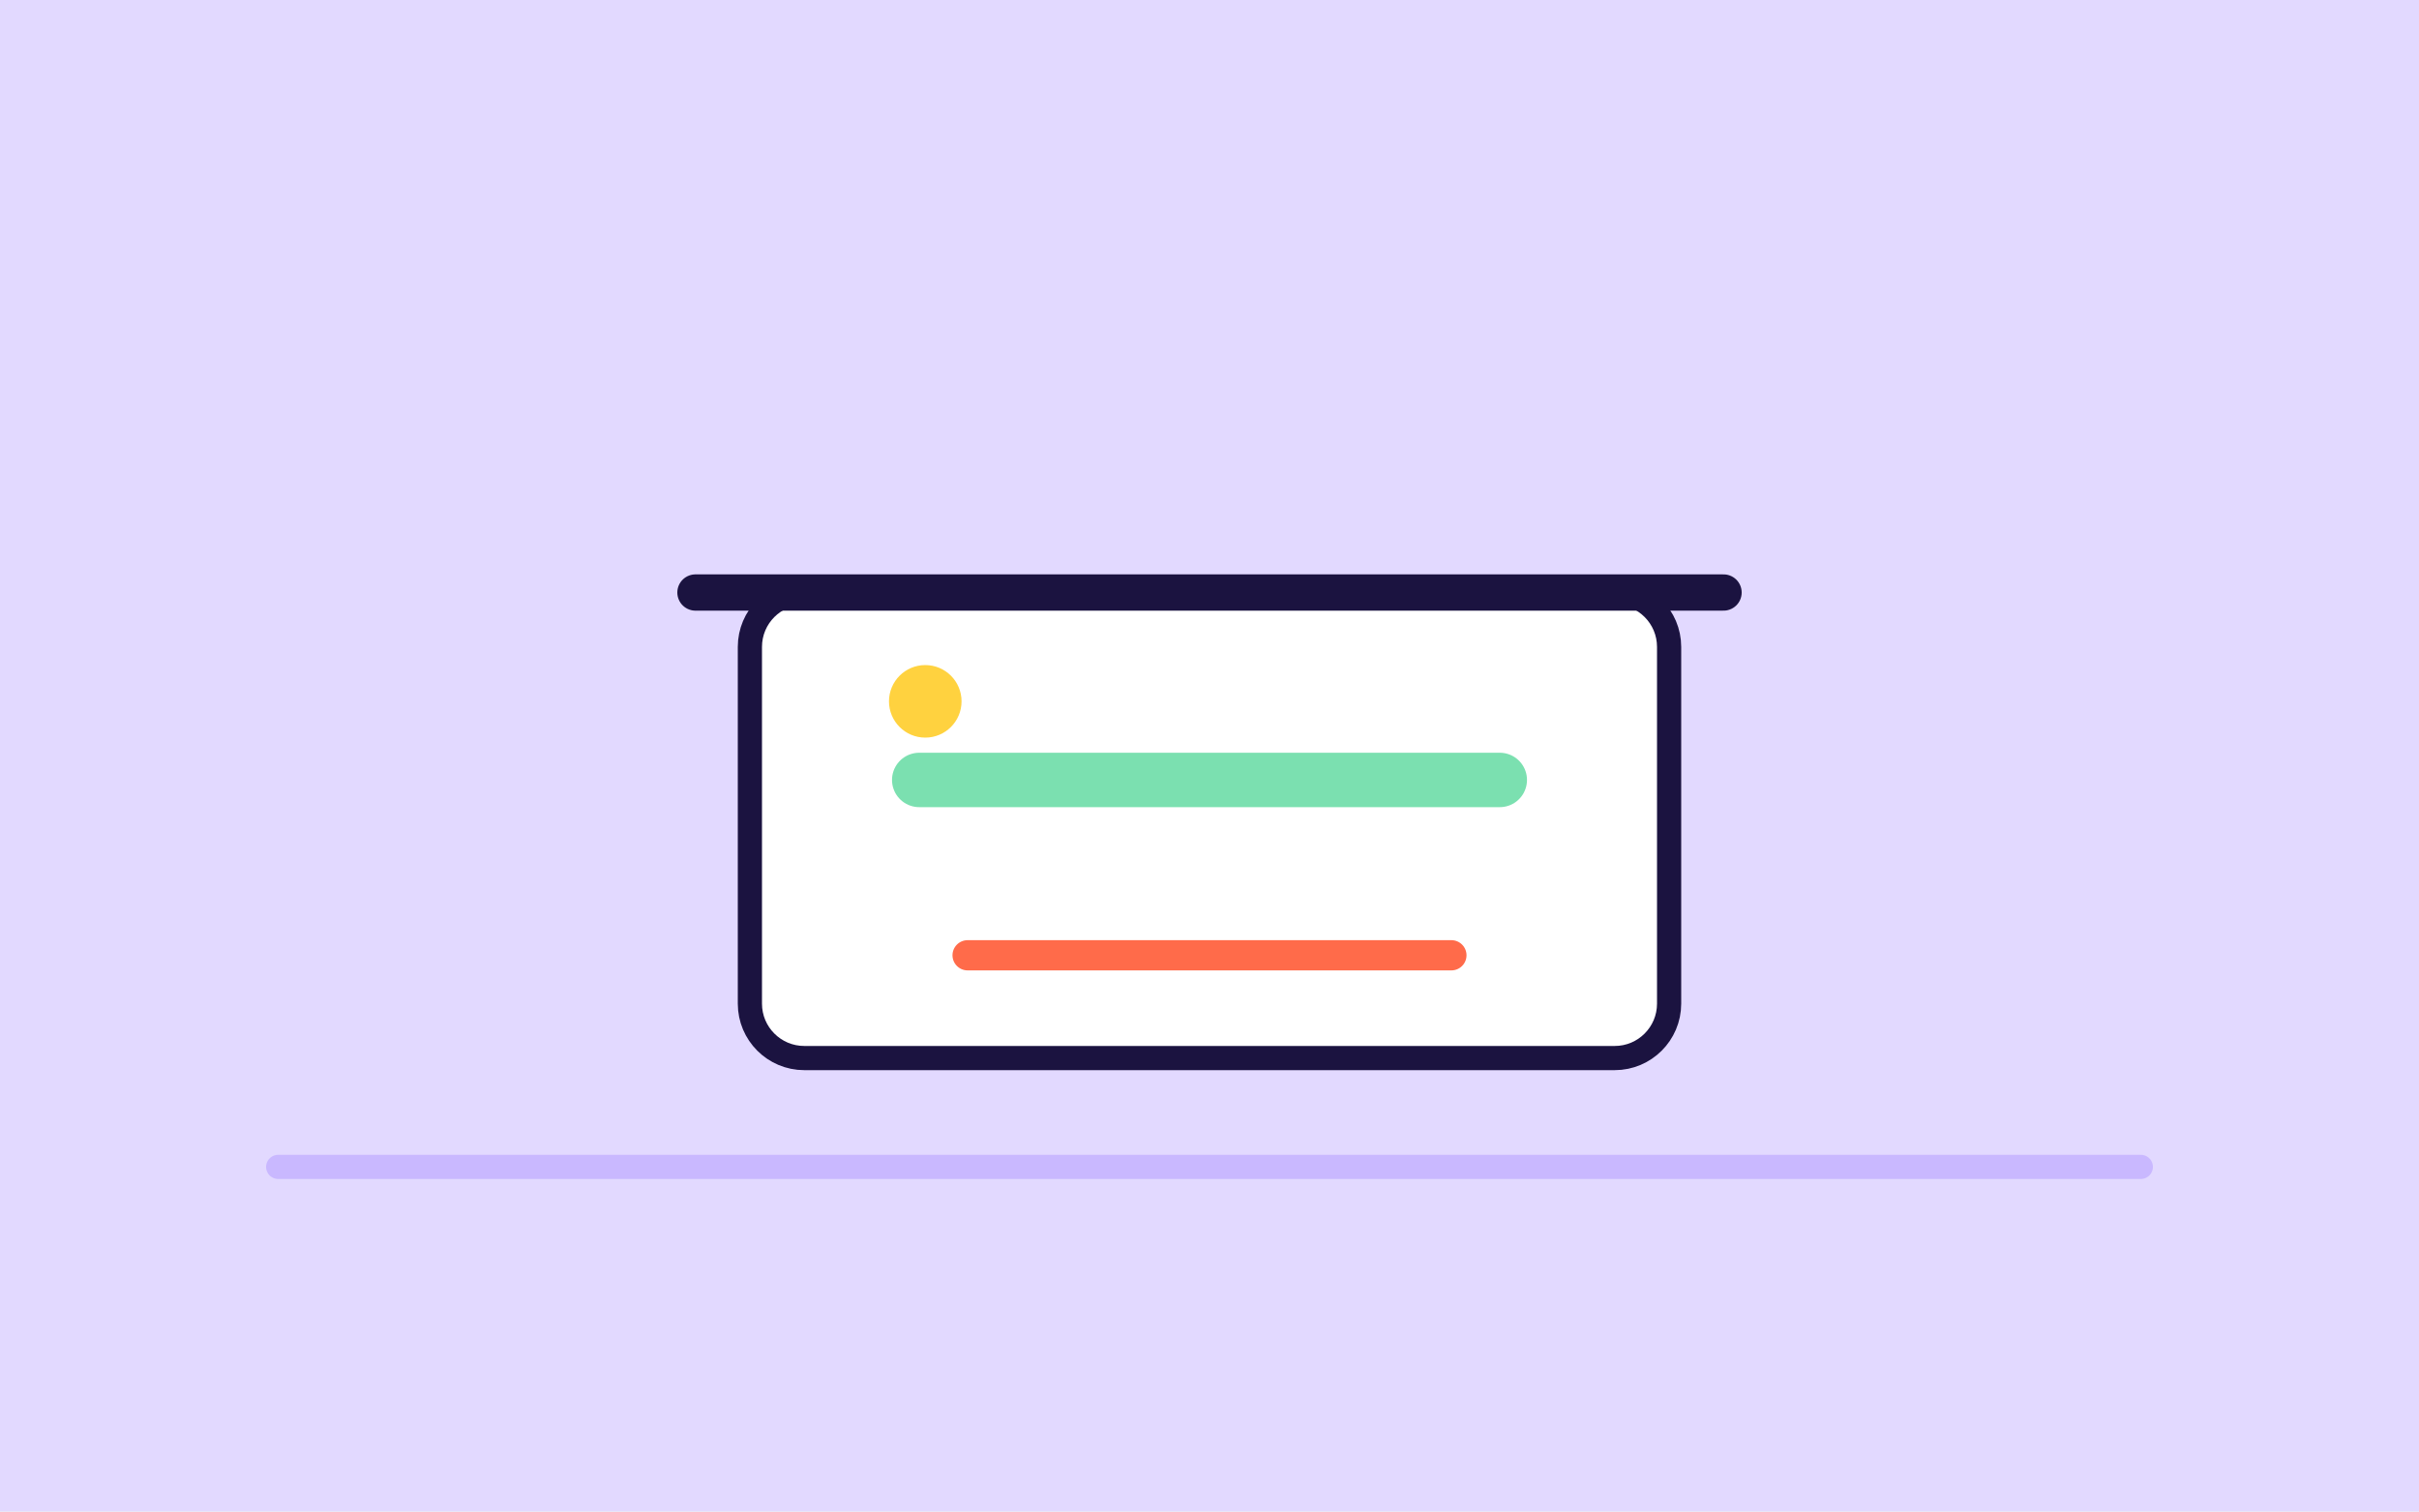
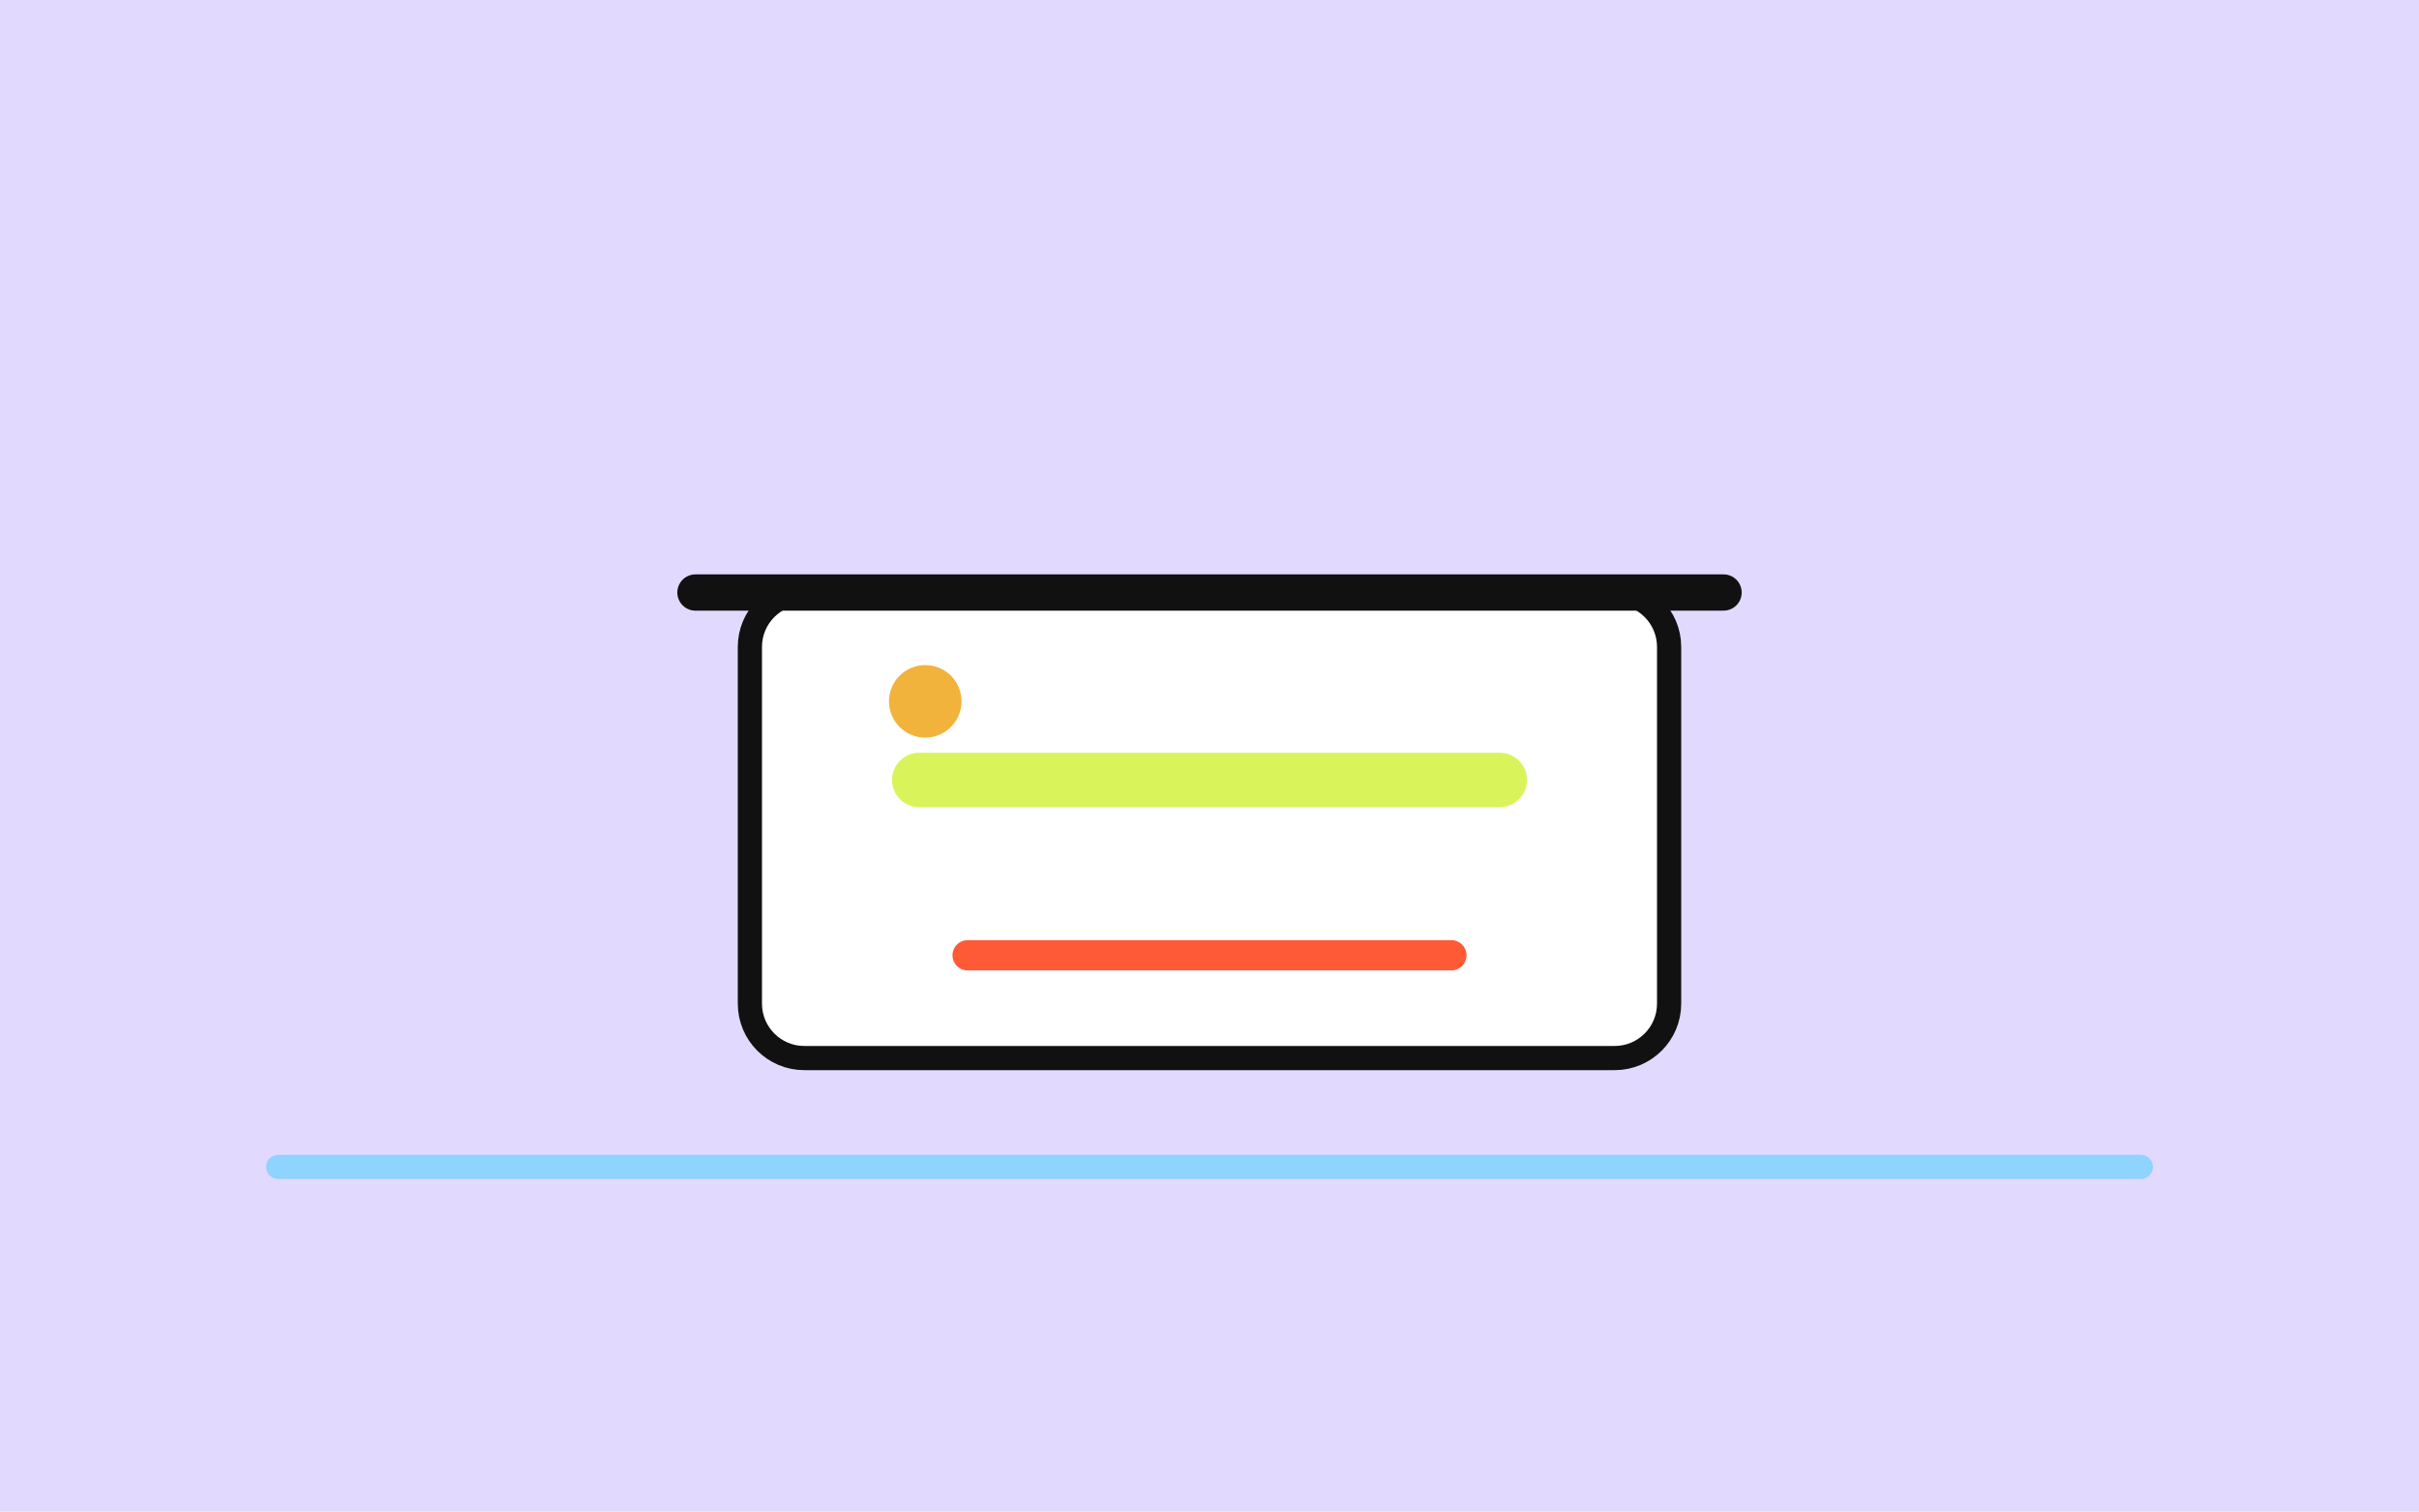
<svg xmlns="http://www.w3.org/2000/svg" viewBox="0 0 800 500" role="img" aria-label="Illustration of a cooler box">
  <rect width="800" height="500" fill="#E2D9FF" />
-   <path d="M92 386h616" stroke="#C9B8FF" stroke-width="8" stroke-linecap="round" />
-   <rect x="248" y="196" width="304" height="154" rx="18" fill="#FFFFFF" stroke="#1B1340" stroke-width="8" />
-   <path d="M230 196h340" stroke="#1B1340" stroke-width="12" stroke-linecap="round" />
-   <path d="M304 258h192" stroke="#7BE0B0" stroke-width="18" stroke-linecap="round" />
-   <path d="M320 316h160" stroke="#FF6B4A" stroke-width="10" stroke-linecap="round" />
-   <circle cx="306" cy="232" r="12" fill="#FFD23F" />
+   <path d="M92 386h616" stroke="#8FD3FF" stroke-width="8" stroke-linecap="round" />
+   <rect x="248" y="196" width="304" height="154" rx="18" fill="#FFFFFF" stroke="#111111" stroke-width="8" />
+   <path d="M230 196h340" stroke="#111111" stroke-width="12" stroke-linecap="round" />
+   <path d="M304 258h192" stroke="#D9F45A" stroke-width="18" stroke-linecap="round" />
+   <path d="M320 316h160" stroke="#FF5A36" stroke-width="10" stroke-linecap="round" />
+   <circle cx="306" cy="232" r="12" fill="#F2B33D" />
</svg>
